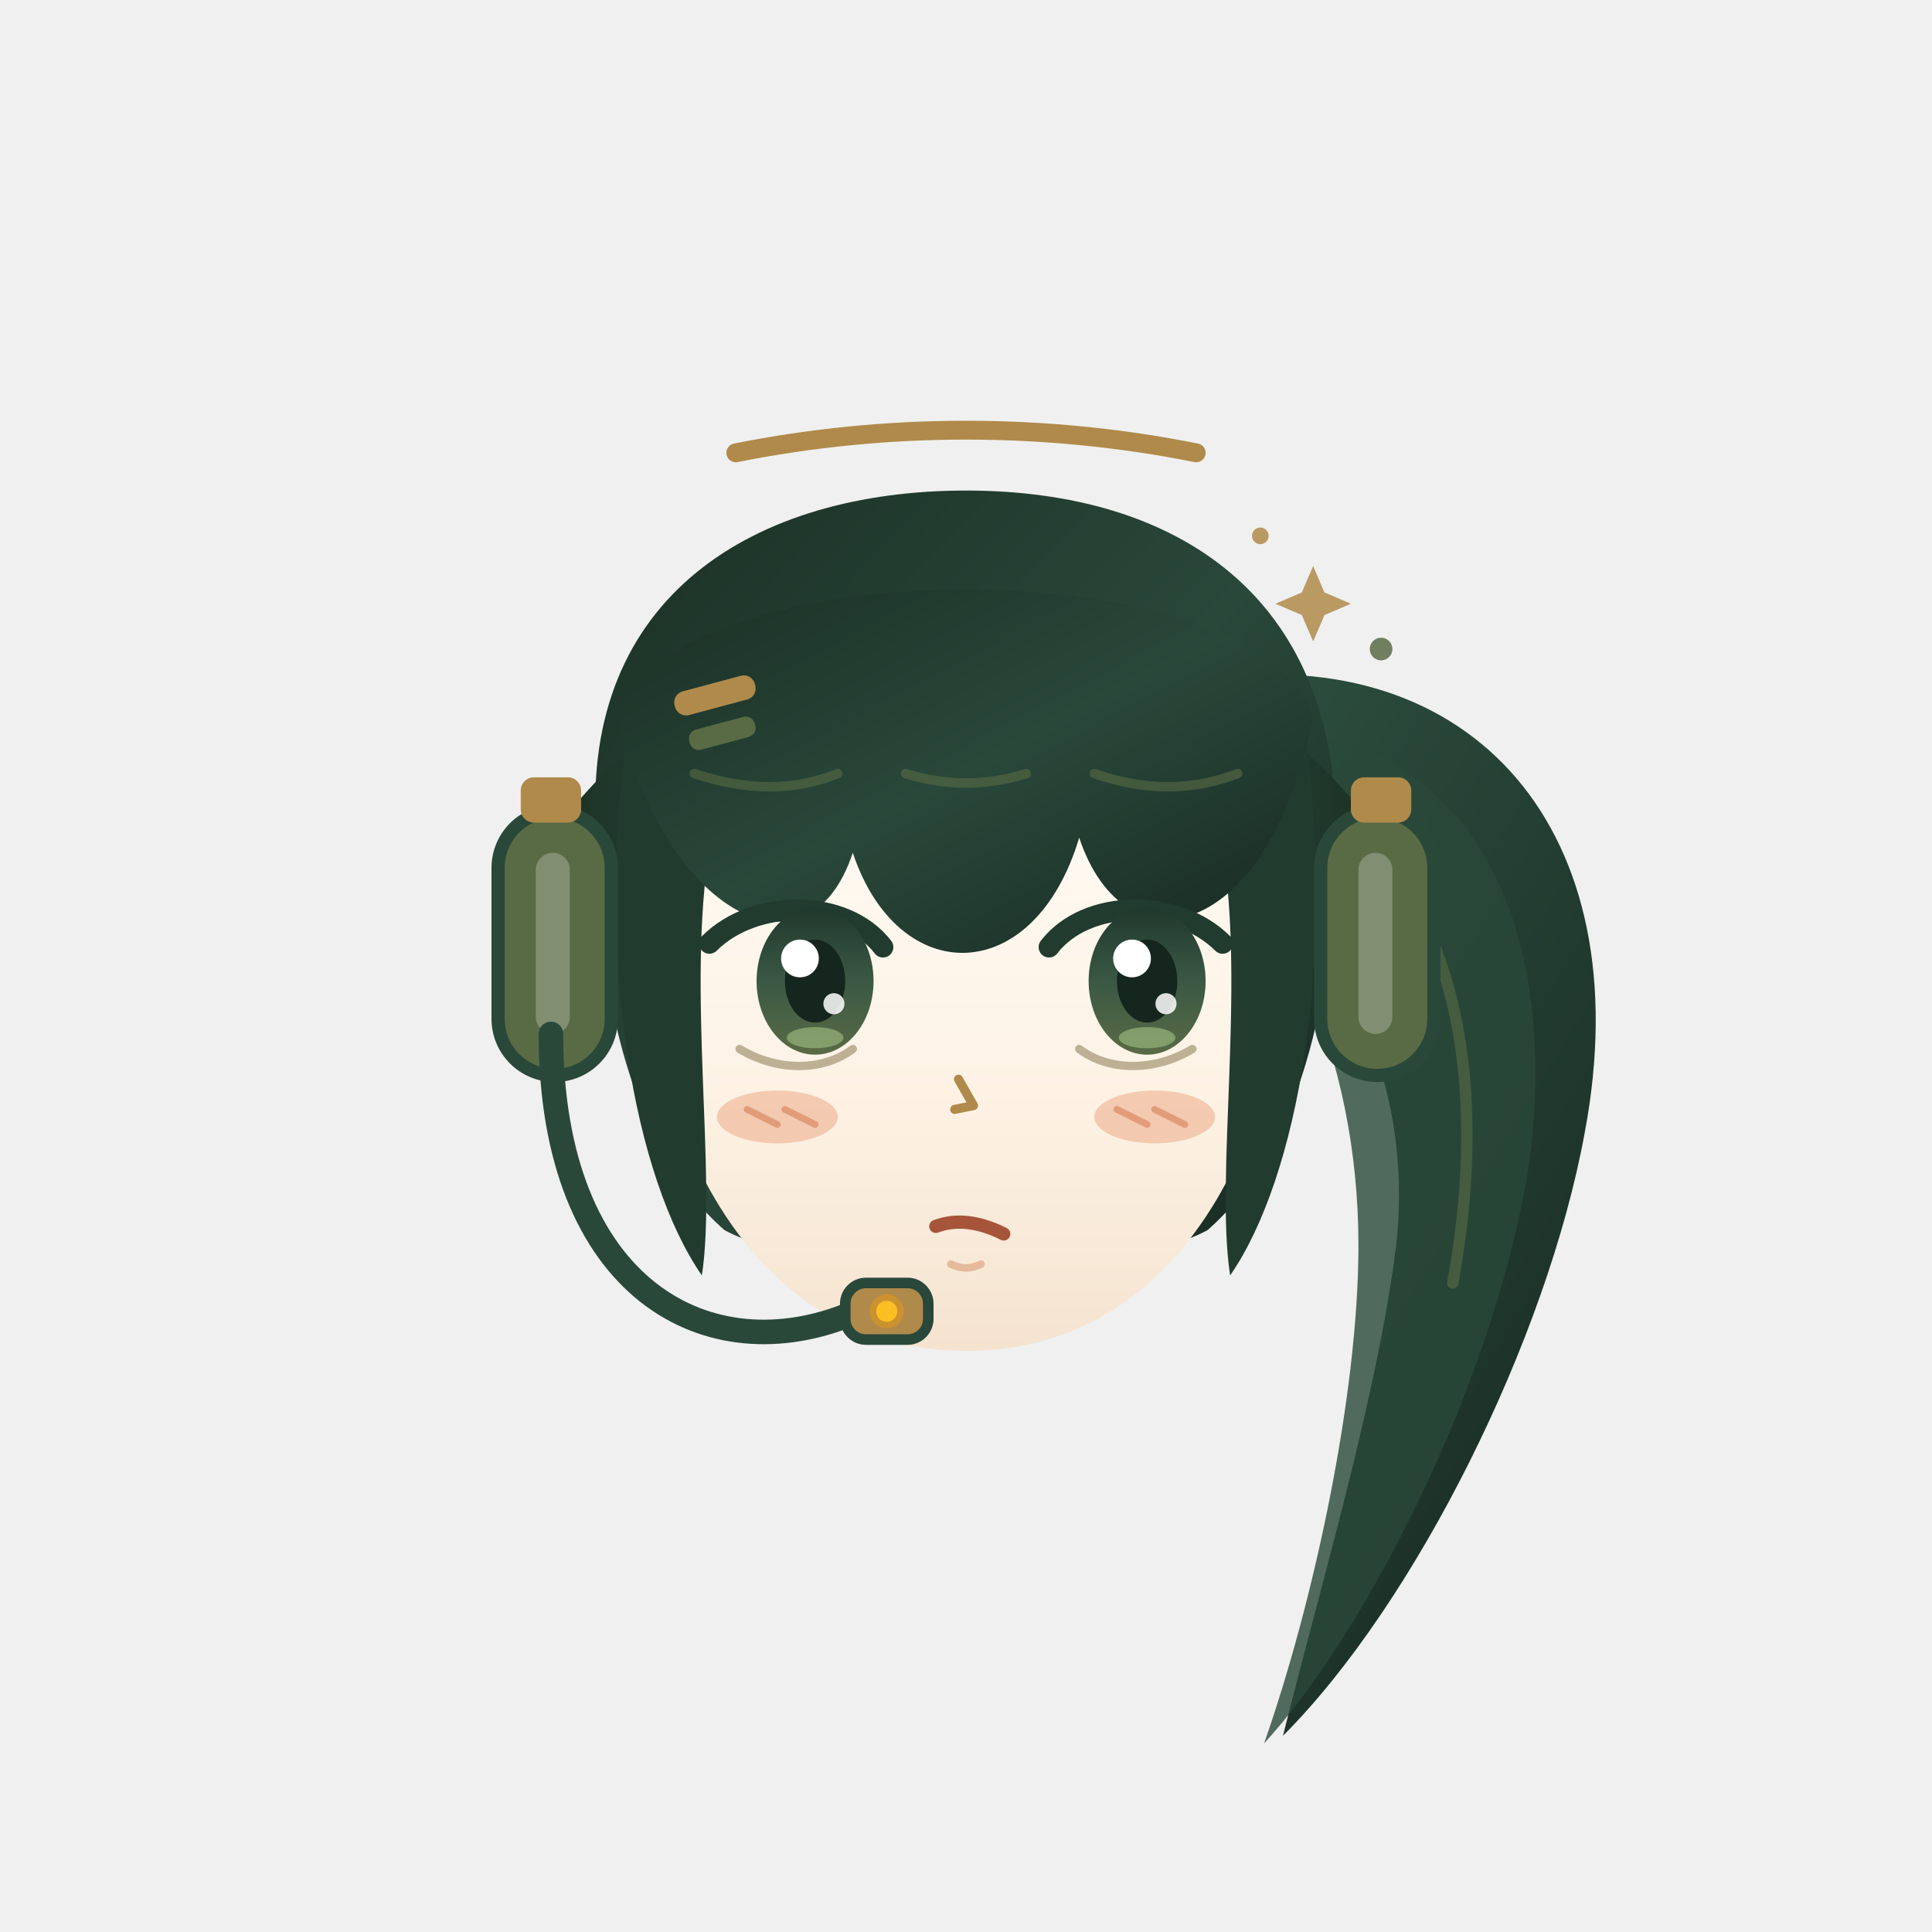
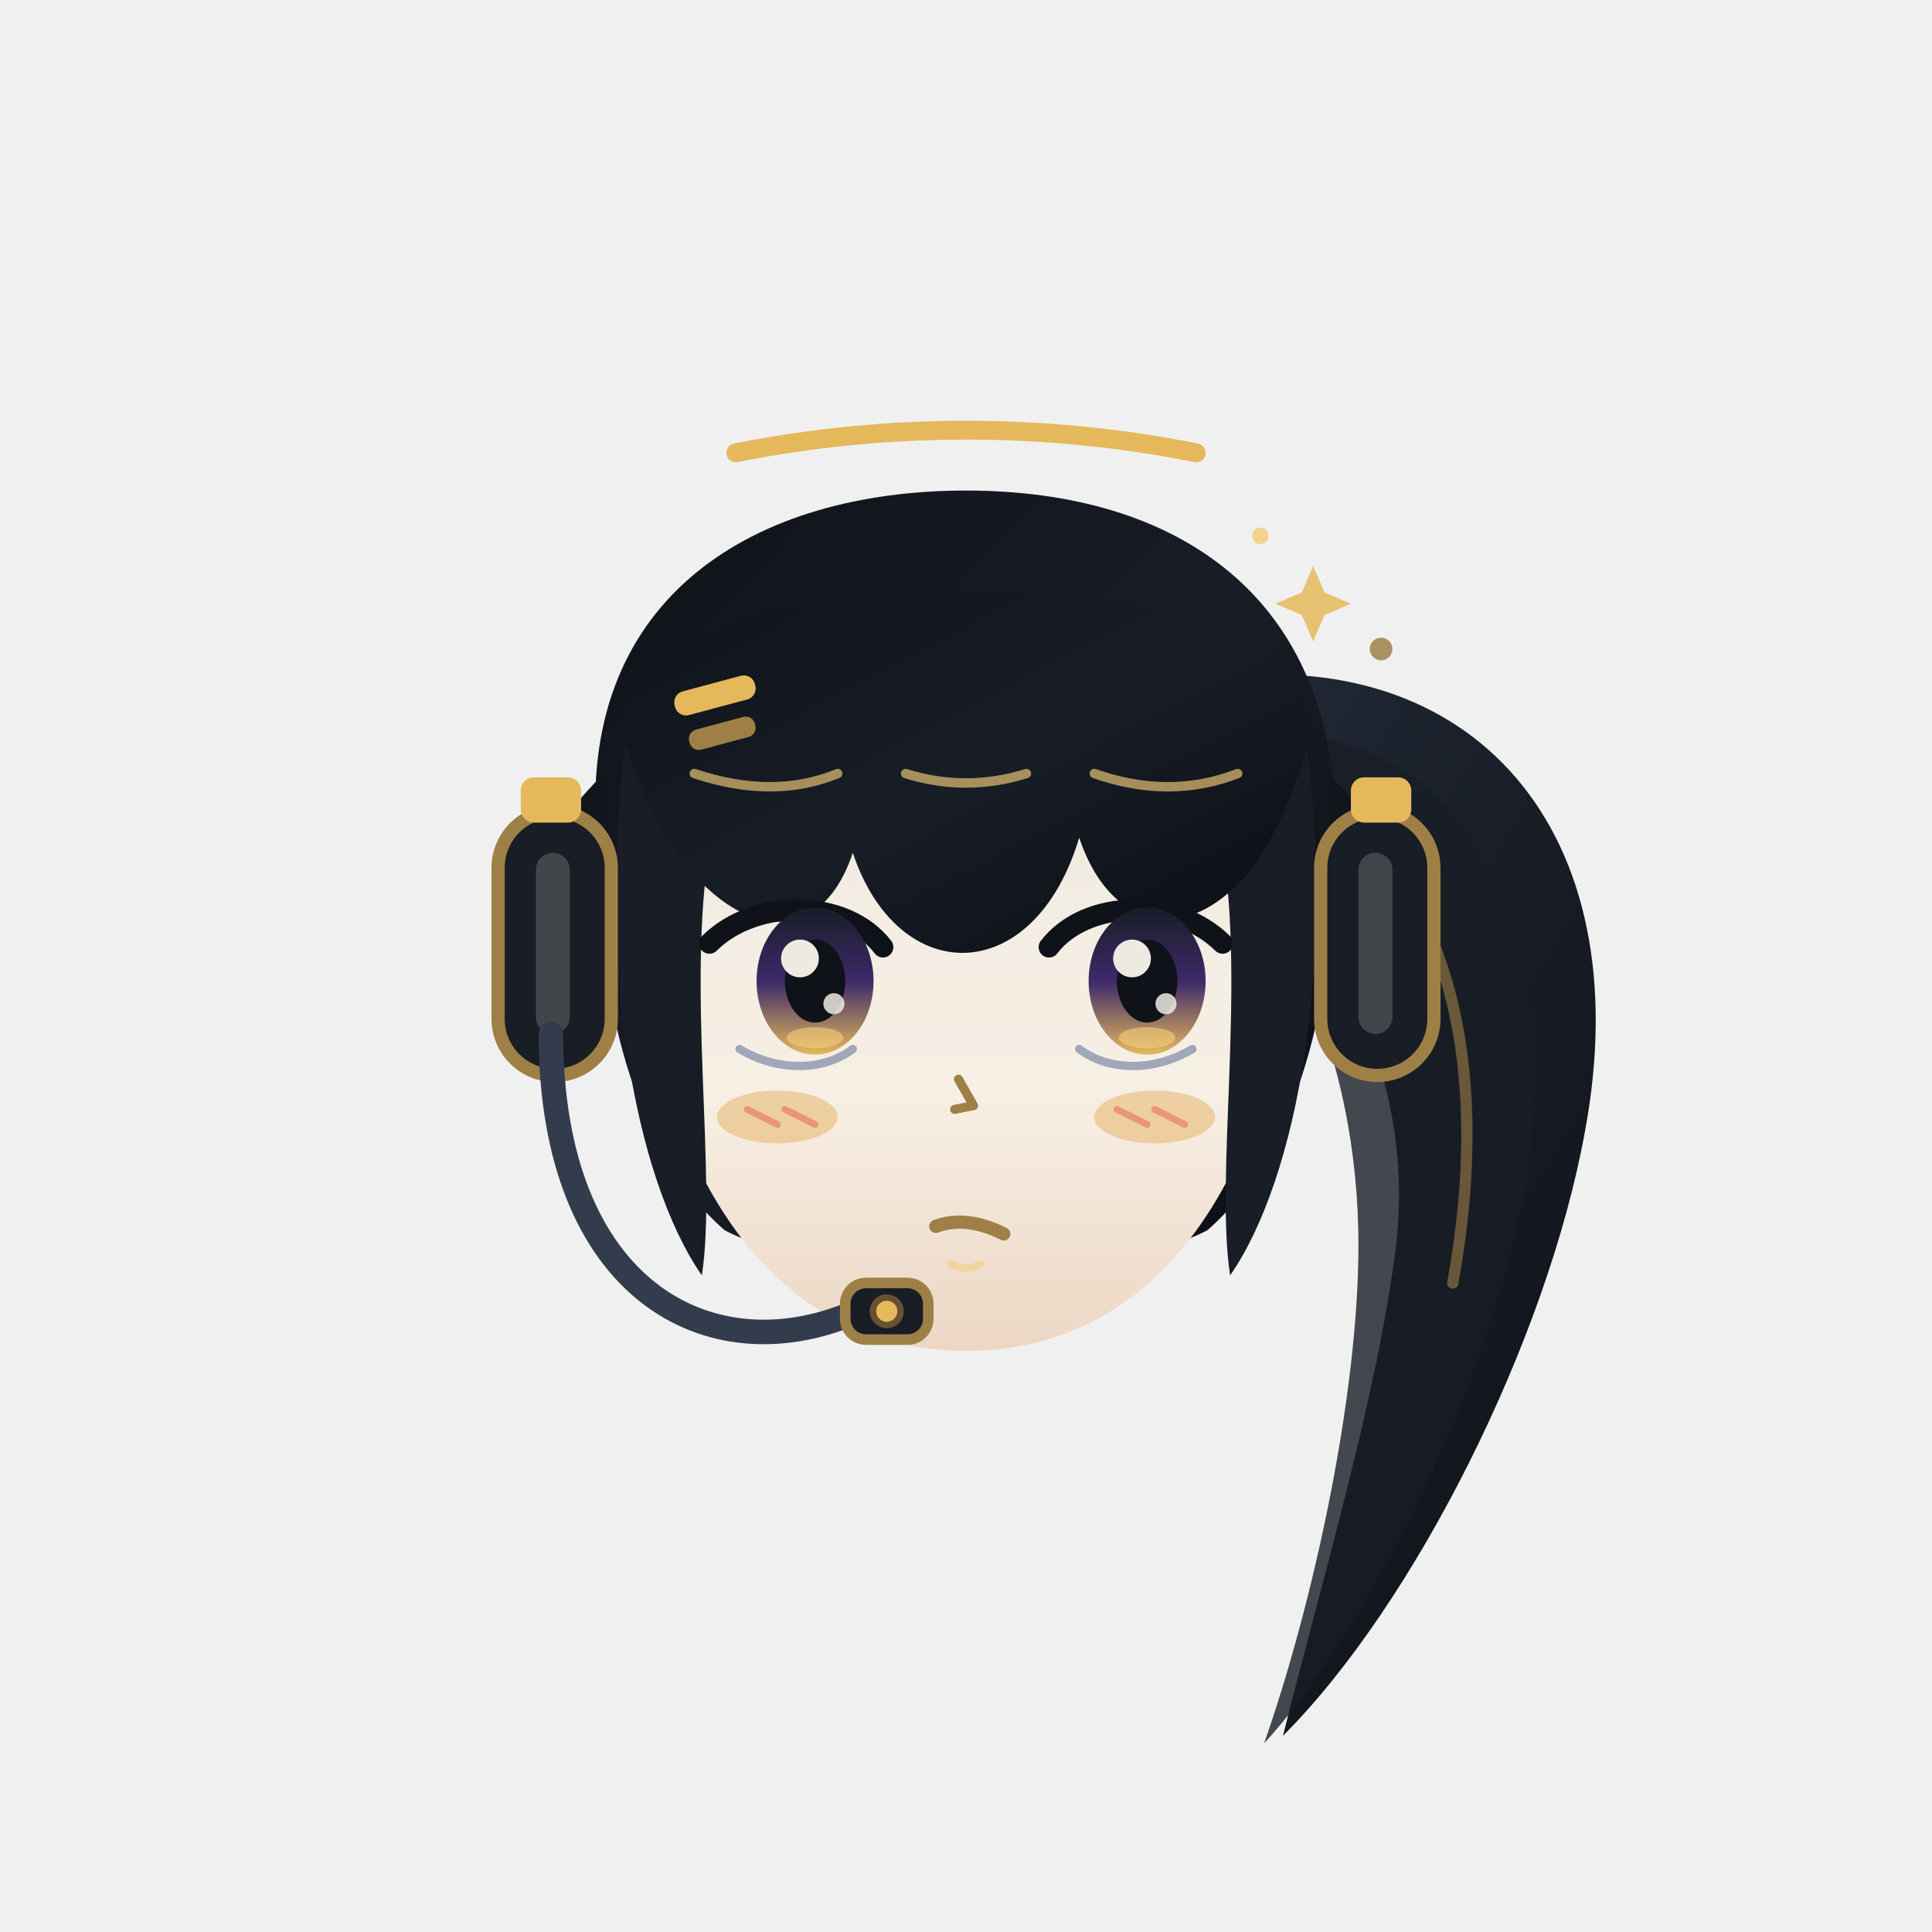
<svg xmlns="http://www.w3.org/2000/svg" viewBox="0 0 512 512" width="100%" height="100%">
  <defs>
    <linearGradient id="skinGrad" x1="0%" y1="0%" x2="0%" y2="100%">
-       <stop offset="0%" stop-color="#FFFDF9" />
-       <stop offset="60%" stop-color="#FDF2E4" />
-       <stop offset="100%" stop-color="#F5E3D0" />
+       <stop offset="0%" stop-color="#EDEAE1" />
+       <stop offset="60%" stop-color="#F7EFE4" />
+       <stop offset="100%" stop-color="#ECD7C4" />
    </linearGradient>
    <linearGradient id="hairGrad" x1="0%" y1="0%" x2="100%" y2="100%">
-       <stop offset="0%" stop-color="#1B2F25" />
-       <stop offset="50%" stop-color="#29483A" />
-       <stop offset="100%" stop-color="#172820" />
+       <stop offset="0%" stop-color="#0F1218" />
+       <stop offset="50%" stop-color="#181D26" />
+       <stop offset="100%" stop-color="#0B0D12" />
    </linearGradient>
    <linearGradient id="ponyGrad" x1="20%" y1="0%" x2="90%" y2="100%">
-       <stop offset="0%" stop-color="#2D4F3F" />
-       <stop offset="40%" stop-color="#243F33" />
-       <stop offset="100%" stop-color="#182A22" />
+       <stop offset="0%" stop-color="#222936" />
+       <stop offset="40%" stop-color="#181D26" />
+       <stop offset="100%" stop-color="#0F1218" />
    </linearGradient>
    <linearGradient id="eyeGrad" x1="0%" y1="0%" x2="0%" y2="100%">
-       <stop offset="0%" stop-color="#20382D" />
-       <stop offset="50%" stop-color="#3A5844" />
-       <stop offset="100%" stop-color="#596B45" />
+       <stop offset="0%" stop-color="#181D26" />
+       <stop offset="50%" stop-color="#3E296A" />
+       <stop offset="100%" stop-color="#E5B85C" />
    </linearGradient>
    <linearGradient id="headbandGrad" x1="0%" y1="0%" x2="100%" y2="0%">
-       <stop offset="0%" stop-color="#1B2F25" />
-       <stop offset="50%" stop-color="#345B4A" />
-       <stop offset="100%" stop-color="#1B2F25" />
+       <stop offset="0%" stop-color="#0F1218" />
+       <stop offset="50%" stop-color="#222936" />
+       <stop offset="100%" stop-color="#0F1218" />
    </linearGradient>
    <linearGradient id="ribbonGrad" x1="0%" y1="0%" x2="100%" y2="100%">
-       <stop offset="0%" stop-color="#C9A35F" />
-       <stop offset="100%" stop-color="#9C773B" />
+       <stop offset="0%" stop-color="#F3CE7A" />
+       <stop offset="100%" stop-color="#9E8046" />
    </linearGradient>
  </defs>
  <path d="M 320 180             C 390 170, 435 220, 420 300             C 410 355, 375 425, 340 460             C 350 420, 365 370, 370 330             C 375 285, 355 240, 305 210 Z" fill="url(#ponyGrad)" />
-   <path d="M 330 195             C 385 190, 415 240, 405 310             C 395 370, 360 435, 335 462             C 348 425, 360 370, 360 330             C 360 280, 340 235, 310 215 Z" fill="#29483A" opacity="0.8" />
-   <path d="M 355 215 C 385 240, 395 285, 385 340" fill="none" stroke="#596B45" stroke-width="3" stroke-linecap="round" opacity="0.6" />
-   <ellipse cx="320" cy="190" rx="16" ry="22" transform="rotate(-25 320 190)" fill="url(#ribbonGrad)" stroke="#29483A" stroke-width="3.5" />
-   <ellipse cx="320" cy="190" rx="9" ry="15" transform="rotate(-25 320 190)" fill="#B08A4A" />
-   <path d="M 326 205 C 340 225, 335 245, 328 260 C 324 245, 326 230, 320 212 Z" fill="#B08A4A" stroke="#29483A" stroke-width="2" />
+   <path d="M 330 195             C 385 190, 415 240, 405 310             C 395 370, 360 435, 335 462             C 348 425, 360 370, 360 330             C 360 280, 340 235, 310 215 Z" fill="#181D26" opacity="0.8" />
+   <path d="M 355 215 C 385 240, 395 285, 385 340" fill="none" stroke="#9E8046" stroke-width="3" stroke-linecap="round" opacity="0.6" />
+   <ellipse cx="320" cy="190" rx="16" ry="22" transform="rotate(-25 320 190)" fill="url(#ribbonGrad)" stroke="#181D26" stroke-width="3.5" />
+   <ellipse cx="320" cy="190" rx="9" ry="15" transform="rotate(-25 320 190)" fill="#E5B85C" />
+   <path d="M 326 205 C 340 225, 335 245, 328 260 C 324 245, 326 230, 320 212 Z" fill="#E5B85C" stroke="#181D26" stroke-width="2" />
  <path d="M 158 220             C 154 158, 200 130, 256 130             C 312 130, 354 158, 354 220             C 354 265, 344 305, 320 326             C 294 340, 218 340, 192 326             C 168 305, 158 265, 158 220 Z" fill="url(#hairGrad)" />
  <path d="M 168 225             C 168 295, 196 358, 256 358             C 316 358, 344 295, 344 225             C 344 175, 168 175, 168 225 Z" fill="url(#skinGrad)" />
  <path d="M 142 245 A 130 138 0 0 1 370 245" fill="none" stroke="url(#headbandGrad)" stroke-width="18" stroke-linecap="round" />
-   <path d="M 195 120 C 235 112, 277 112, 317 120" fill="none" stroke="#B08A4A" stroke-width="5" stroke-linecap="round" />
-   <path d="M 166 195             C 158 255, 168 312, 186 338             C 190 312, 182 262, 188 225 Z" fill="#213B2F" />
-   <path d="M 346 195             C 354 255, 344 312, 326 338             C 322 312, 330 262, 324 225 Z" fill="#213B2F" />
+   <path d="M 195 120 C 235 112, 277 112, 317 120" fill="none" stroke="#E5B85C" stroke-width="5" stroke-linecap="round" />
+   <path d="M 166 195             C 158 255, 168 312, 186 338             C 190 312, 182 262, 188 225 Z" fill="#181D26" />
+   <path d="M 346 195             C 354 255, 344 312, 326 338             C 322 312, 330 262, 324 225 Z" fill="#181D26" />
  <path d="M 164 190             C 176 242, 214 262, 226 226             C 238 262, 274 262, 286 222             C 298 258, 336 250, 348 190             C 334 145, 178 145, 164 190 Z" fill="url(#hairGrad)" />
-   <path d="M 184 205 Q 205 212, 222 205" fill="none" stroke="#596B45" stroke-width="2.5" stroke-linecap="round" opacity="0.6" />
-   <path d="M 240 205 Q 256 210, 272 205" fill="none" stroke="#596B45" stroke-width="2.5" stroke-linecap="round" opacity="0.6" />
-   <path d="M 290 205 Q 310 212, 328 205" fill="none" stroke="#596B45" stroke-width="2.5" stroke-linecap="round" opacity="0.6" />
-   <rect x="178" y="184" width="22" height="6.5" rx="3" transform="rotate(-15 178 184)" fill="#B08A4A" />
-   <rect x="182" y="194" width="18" height="5.5" rx="2.5" transform="rotate(-15 182 194)" fill="#596B45" />
+   <path d="M 184 205 Q 205 212, 222 205" fill="none" stroke="#F3CE7A" stroke-width="2.5" stroke-linecap="round" opacity="0.65" />
+   <path d="M 240 205 Q 256 210, 272 205" fill="none" stroke="#F3CE7A" stroke-width="2.5" stroke-linecap="round" opacity="0.65" />
+   <path d="M 290 205 Q 310 212, 328 205" fill="none" stroke="#F3CE7A" stroke-width="2.5" stroke-linecap="round" opacity="0.65" />
+   <rect x="178" y="184" width="22" height="6.5" rx="3" transform="rotate(-15 178 184)" fill="#E5B85C" />
+   <rect x="182" y="194" width="18" height="5.5" rx="2.5" transform="rotate(-15 182 194)" fill="#9E8046" />
  <g id="leftEye">
-     <path d="M 188 250 C 200 238, 224 238, 234 251" fill="none" stroke="#213B2F" stroke-width="5.5" stroke-linecap="round" />
+     <path d="M 188 250 C 200 238, 224 238, 234 251" fill="none" stroke="#0F1218" stroke-width="5.5" stroke-linecap="round" />
    <ellipse cx="216" cy="260" rx="15.5" ry="19.5" fill="url(#eyeGrad)" />
-     <ellipse cx="216" cy="260" rx="8" ry="11" fill="#15261E" />
-     <circle cx="212" cy="254" r="5" fill="#FFFFFF" />
-     <circle cx="221" cy="266" r="2.8" fill="#FFFFFF" opacity="0.85" />
-     <ellipse cx="216" cy="275" rx="7.5" ry="2.8" fill="#A4C284" opacity="0.6" />
-     <path d="M 196 278 C 206 284, 218 284, 226 278" fill="none" stroke="#BDB094" stroke-width="2.2" stroke-linecap="round" />
+     <ellipse cx="216" cy="260" rx="8" ry="11" fill="#0F1218" />
+     <circle cx="212" cy="254" r="5" fill="#EDEAE1" />
+     <circle cx="221" cy="266" r="2.8" fill="#EDEAE1" opacity="0.85" />
+     <ellipse cx="216" cy="275" rx="7.5" ry="2.8" fill="#F3CE7A" opacity="0.6" />
+     <path d="M 196 278 C 206 284, 218 284, 226 278" fill="none" stroke="#9FA7B8" stroke-width="2.2" stroke-linecap="round" />
  </g>
  <g id="rightEye">
-     <path d="M 324 250 C 312 238, 288 238, 278 251" fill="none" stroke="#213B2F" stroke-width="5.5" stroke-linecap="round" />
+     <path d="M 324 250 C 312 238, 288 238, 278 251" fill="none" stroke="#0F1218" stroke-width="5.5" stroke-linecap="round" />
    <ellipse cx="304" cy="260" rx="15.5" ry="19.5" fill="url(#eyeGrad)" />
-     <ellipse cx="304" cy="260" rx="8" ry="11" fill="#15261E" />
-     <circle cx="300" cy="254" r="5" fill="#FFFFFF" />
-     <circle cx="309" cy="266" r="2.8" fill="#FFFFFF" opacity="0.85" />
-     <ellipse cx="304" cy="275" rx="7.5" ry="2.8" fill="#A4C284" opacity="0.6" />
-     <path d="M 316 278 C 306 284, 294 284, 286 278" fill="none" stroke="#BDB094" stroke-width="2.2" stroke-linecap="round" />
+     <ellipse cx="304" cy="260" rx="8" ry="11" fill="#0F1218" />
+     <circle cx="300" cy="254" r="5" fill="#EDEAE1" />
+     <circle cx="309" cy="266" r="2.8" fill="#EDEAE1" opacity="0.85" />
+     <ellipse cx="304" cy="275" rx="7.5" ry="2.8" fill="#F3CE7A" opacity="0.6" />
+     <path d="M 316 278 C 306 284, 294 284, 286 278" fill="none" stroke="#9FA7B8" stroke-width="2.2" stroke-linecap="round" />
  </g>
-   <path d="M 254 286 L 258 293 L 253 294" fill="none" stroke="#B08A4A" stroke-width="2.4" stroke-linecap="round" stroke-linejoin="round" />
-   <ellipse cx="206" cy="296" rx="16" ry="7" fill="#E89B73" opacity="0.45" />
-   <ellipse cx="306" cy="296" rx="16" ry="7" fill="#E89B73" opacity="0.45" />
-   <line x1="198" y1="294" x2="206" y2="298" stroke="#D16E43" stroke-width="1.8" stroke-linecap="round" opacity="0.5" />
-   <line x1="208" y1="294" x2="216" y2="298" stroke="#D16E43" stroke-width="1.8" stroke-linecap="round" opacity="0.5" />
-   <line x1="296" y1="294" x2="304" y2="298" stroke="#D16E43" stroke-width="1.8" stroke-linecap="round" opacity="0.5" />
-   <line x1="306" y1="294" x2="314" y2="298" stroke="#D16E43" stroke-width="1.8" stroke-linecap="round" opacity="0.5" />
-   <path d="M 248 325 Q 256 322, 266 327" fill="none" stroke="#A7553A" stroke-width="3.5" stroke-linecap="round" />
-   <path d="M 252 335 Q 256 337, 260 335" fill="none" stroke="#D99B77" stroke-width="2" stroke-linecap="round" opacity="0.6" />
+   <path d="M 254 286 L 258 293 L 253 294" fill="none" stroke="#9E8046" stroke-width="2.4" stroke-linecap="round" stroke-linejoin="round" />
+   <ellipse cx="206" cy="296" rx="16" ry="7" fill="#E09F3E" opacity="0.4" />
+   <ellipse cx="306" cy="296" rx="16" ry="7" fill="#E09F3E" opacity="0.4" />
+   <line x1="198" y1="294" x2="206" y2="298" stroke="#E05345" stroke-width="1.8" stroke-linecap="round" opacity="0.45" />
+   <line x1="208" y1="294" x2="216" y2="298" stroke="#E05345" stroke-width="1.8" stroke-linecap="round" opacity="0.45" />
+   <line x1="296" y1="294" x2="304" y2="298" stroke="#E05345" stroke-width="1.8" stroke-linecap="round" opacity="0.45" />
+   <line x1="306" y1="294" x2="314" y2="298" stroke="#E05345" stroke-width="1.8" stroke-linecap="round" opacity="0.45" />
+   <path d="M 248 325 Q 256 322, 266 327" fill="none" stroke="#9E8046" stroke-width="3.5" stroke-linecap="round" />
+   <path d="M 252 335 Q 256 337, 260 335" fill="none" stroke="#F3CE7A" stroke-width="2" stroke-linecap="round" opacity="0.6" />
  <g opacity="0.85">
-     <polygon points="348,150 351,157 358,160 351,163 348,170 345,163 338,160 345,157" fill="#B08A4A" />
-     <circle cx="366" cy="172" r="3" fill="#596B45" />
-     <circle cx="334" cy="142" r="2.2" fill="#B08A4A" />
+     <polygon points="348,150 351,157 358,160 351,163 348,170 345,163 338,160 345,157" fill="#E5B85C" />
+     <circle cx="366" cy="172" r="3" fill="#9E8046" />
+     <circle cx="334" cy="142" r="2.2" fill="#F3CE7A" />
  </g>
  <g id="leftEarPad">
-     <rect x="132" y="215" width="30" height="70" rx="15" fill="#596B45" stroke="#29483A" stroke-width="3.5" />
-     <rect x="142" y="226" width="9" height="48" rx="4.5" fill="#FAF7F2" opacity="0.25" />
-     <rect x="138" y="206" width="16" height="12" rx="3.5" fill="#B08A4A" />
+     <rect x="132" y="215" width="30" height="70" rx="15" fill="#181D26" stroke="#9E8046" stroke-width="3.5" />
+     <rect x="142" y="226" width="9" height="48" rx="4.5" fill="#EDEAE1" opacity="0.2" />
+     <rect x="138" y="206" width="16" height="12" rx="3.5" fill="#E5B85C" />
  </g>
  <g id="rightEarPad">
-     <rect x="350" y="215" width="30" height="70" rx="15" fill="#596B45" stroke="#29483A" stroke-width="3.5" />
-     <rect x="360" y="226" width="9" height="48" rx="4.5" fill="#FAF7F2" opacity="0.25" />
-     <rect x="358" y="206" width="16" height="12" rx="3.5" fill="#B08A4A" />
+     <rect x="350" y="215" width="30" height="70" rx="15" fill="#181D26" stroke="#9E8046" stroke-width="3.5" />
+     <rect x="360" y="226" width="9" height="48" rx="4.5" fill="#EDEAE1" opacity="0.2" />
+     <rect x="358" y="206" width="16" height="12" rx="3.5" fill="#E5B85C" />
  </g>
-   <path d="M 146 274 C 146 342, 188 364, 226 348" fill="none" stroke="#29483A" stroke-width="6.5" stroke-linecap="round" />
-   <rect x="224" y="340" width="22" height="15" rx="5.5" fill="#B08A4A" stroke="#29483A" stroke-width="2.8" />
-   <circle cx="235" cy="347.5" r="4.5" fill="#F59E0B" opacity="0.4" />
-   <circle cx="235" cy="347.5" r="2.8" fill="#FBBF24" />
+   <path d="M 146 274 C 146 342, 188 364, 226 348" fill="none" stroke="#333C4D" stroke-width="6.5" stroke-linecap="round" />
+   <rect x="224" y="340" width="22" height="15" rx="5.5" fill="#181D26" stroke="#9E8046" stroke-width="2.8" />
+   <circle cx="235" cy="347.5" r="4.5" fill="#E09F3E" opacity="0.4" />
+   <circle cx="235" cy="347.5" r="2.8" fill="#E5B85C" />
</svg>
